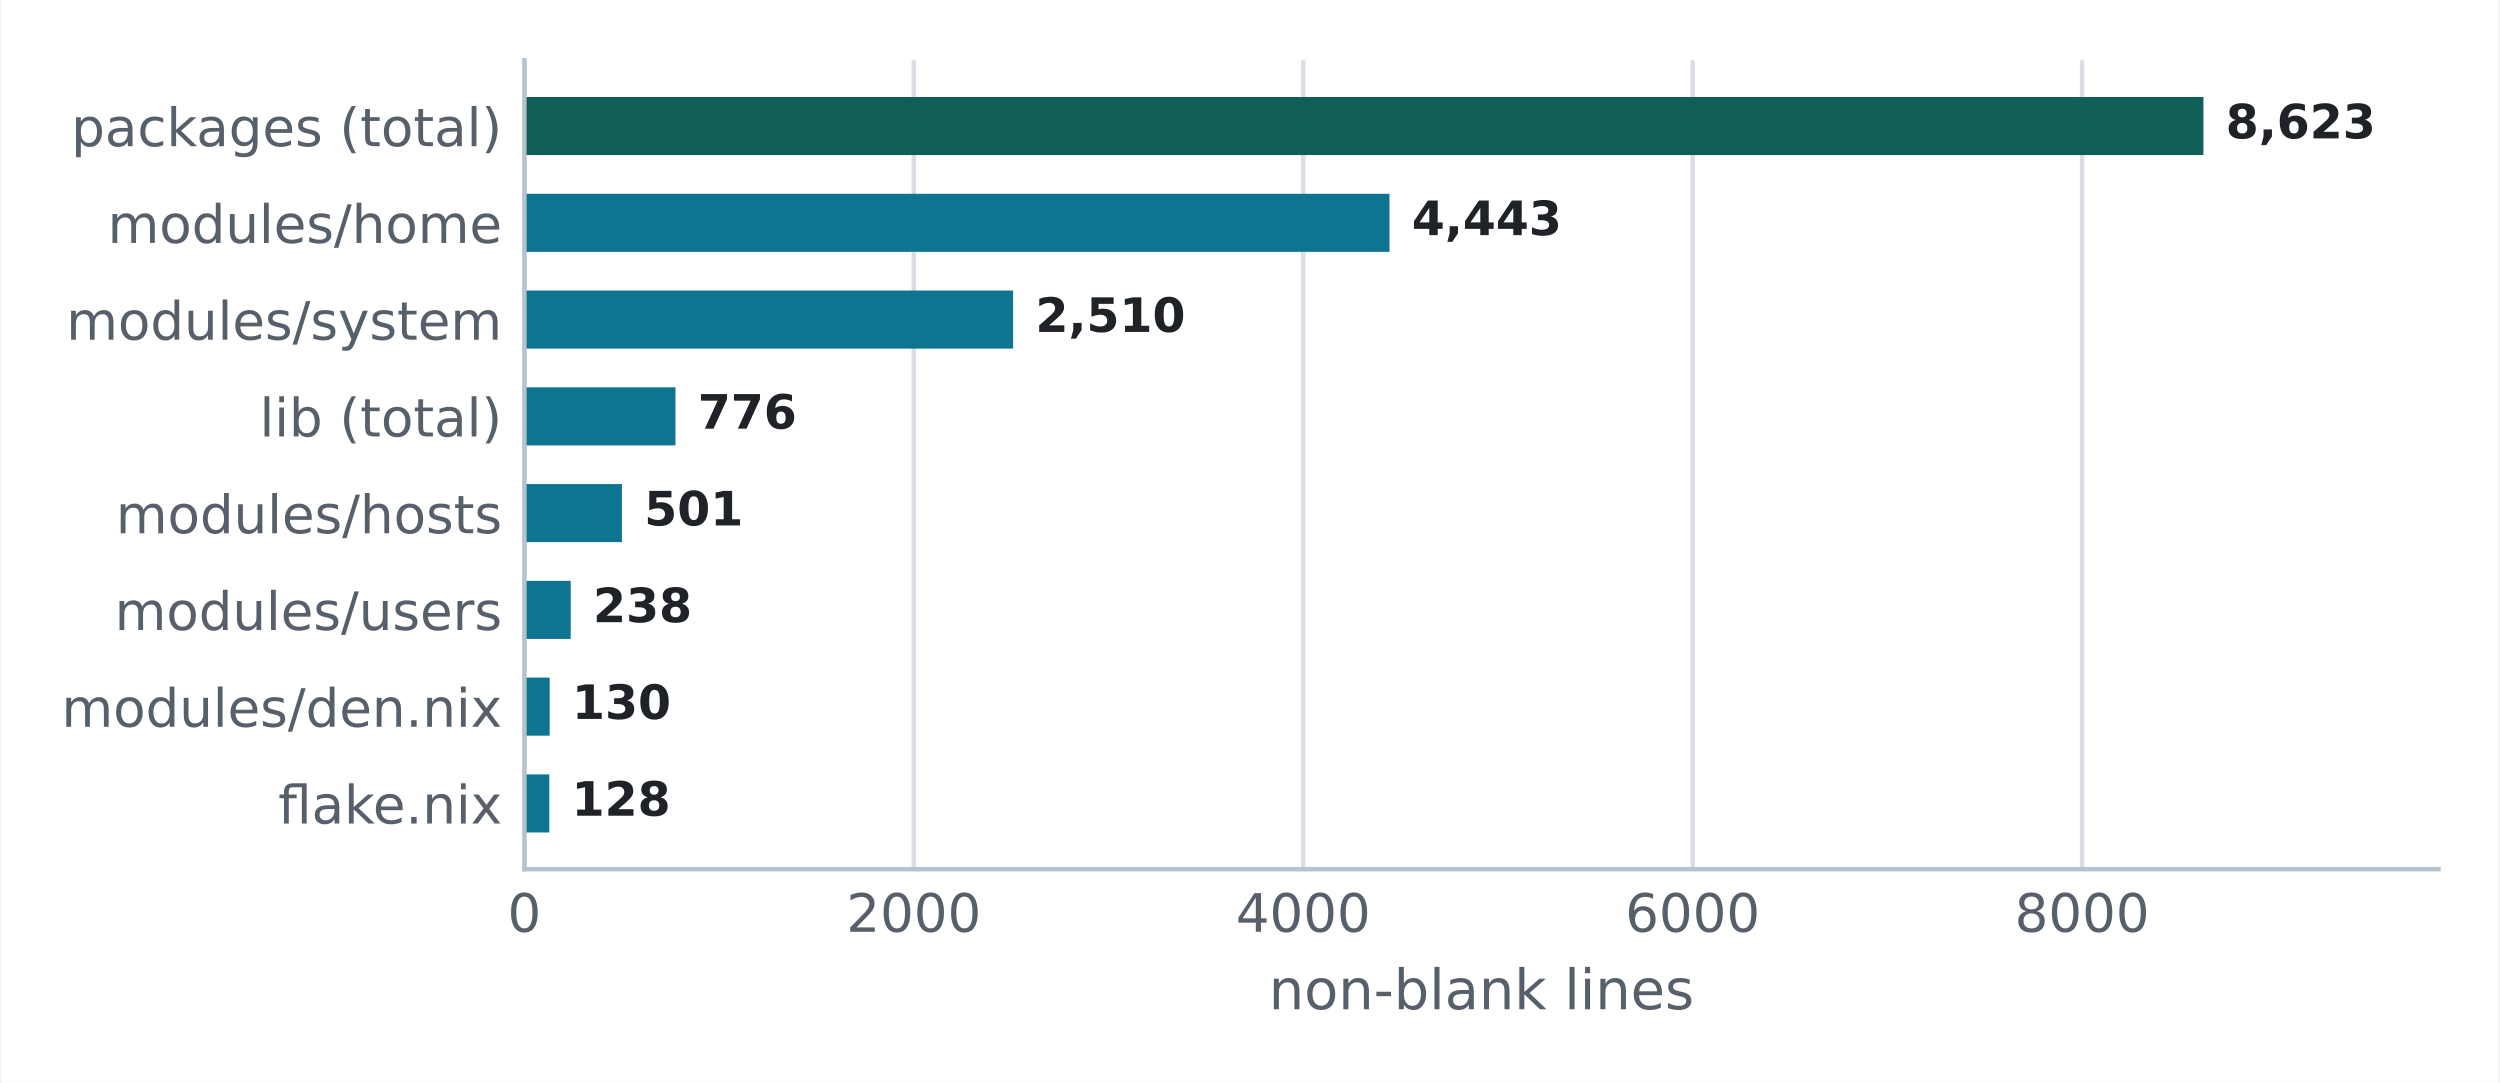
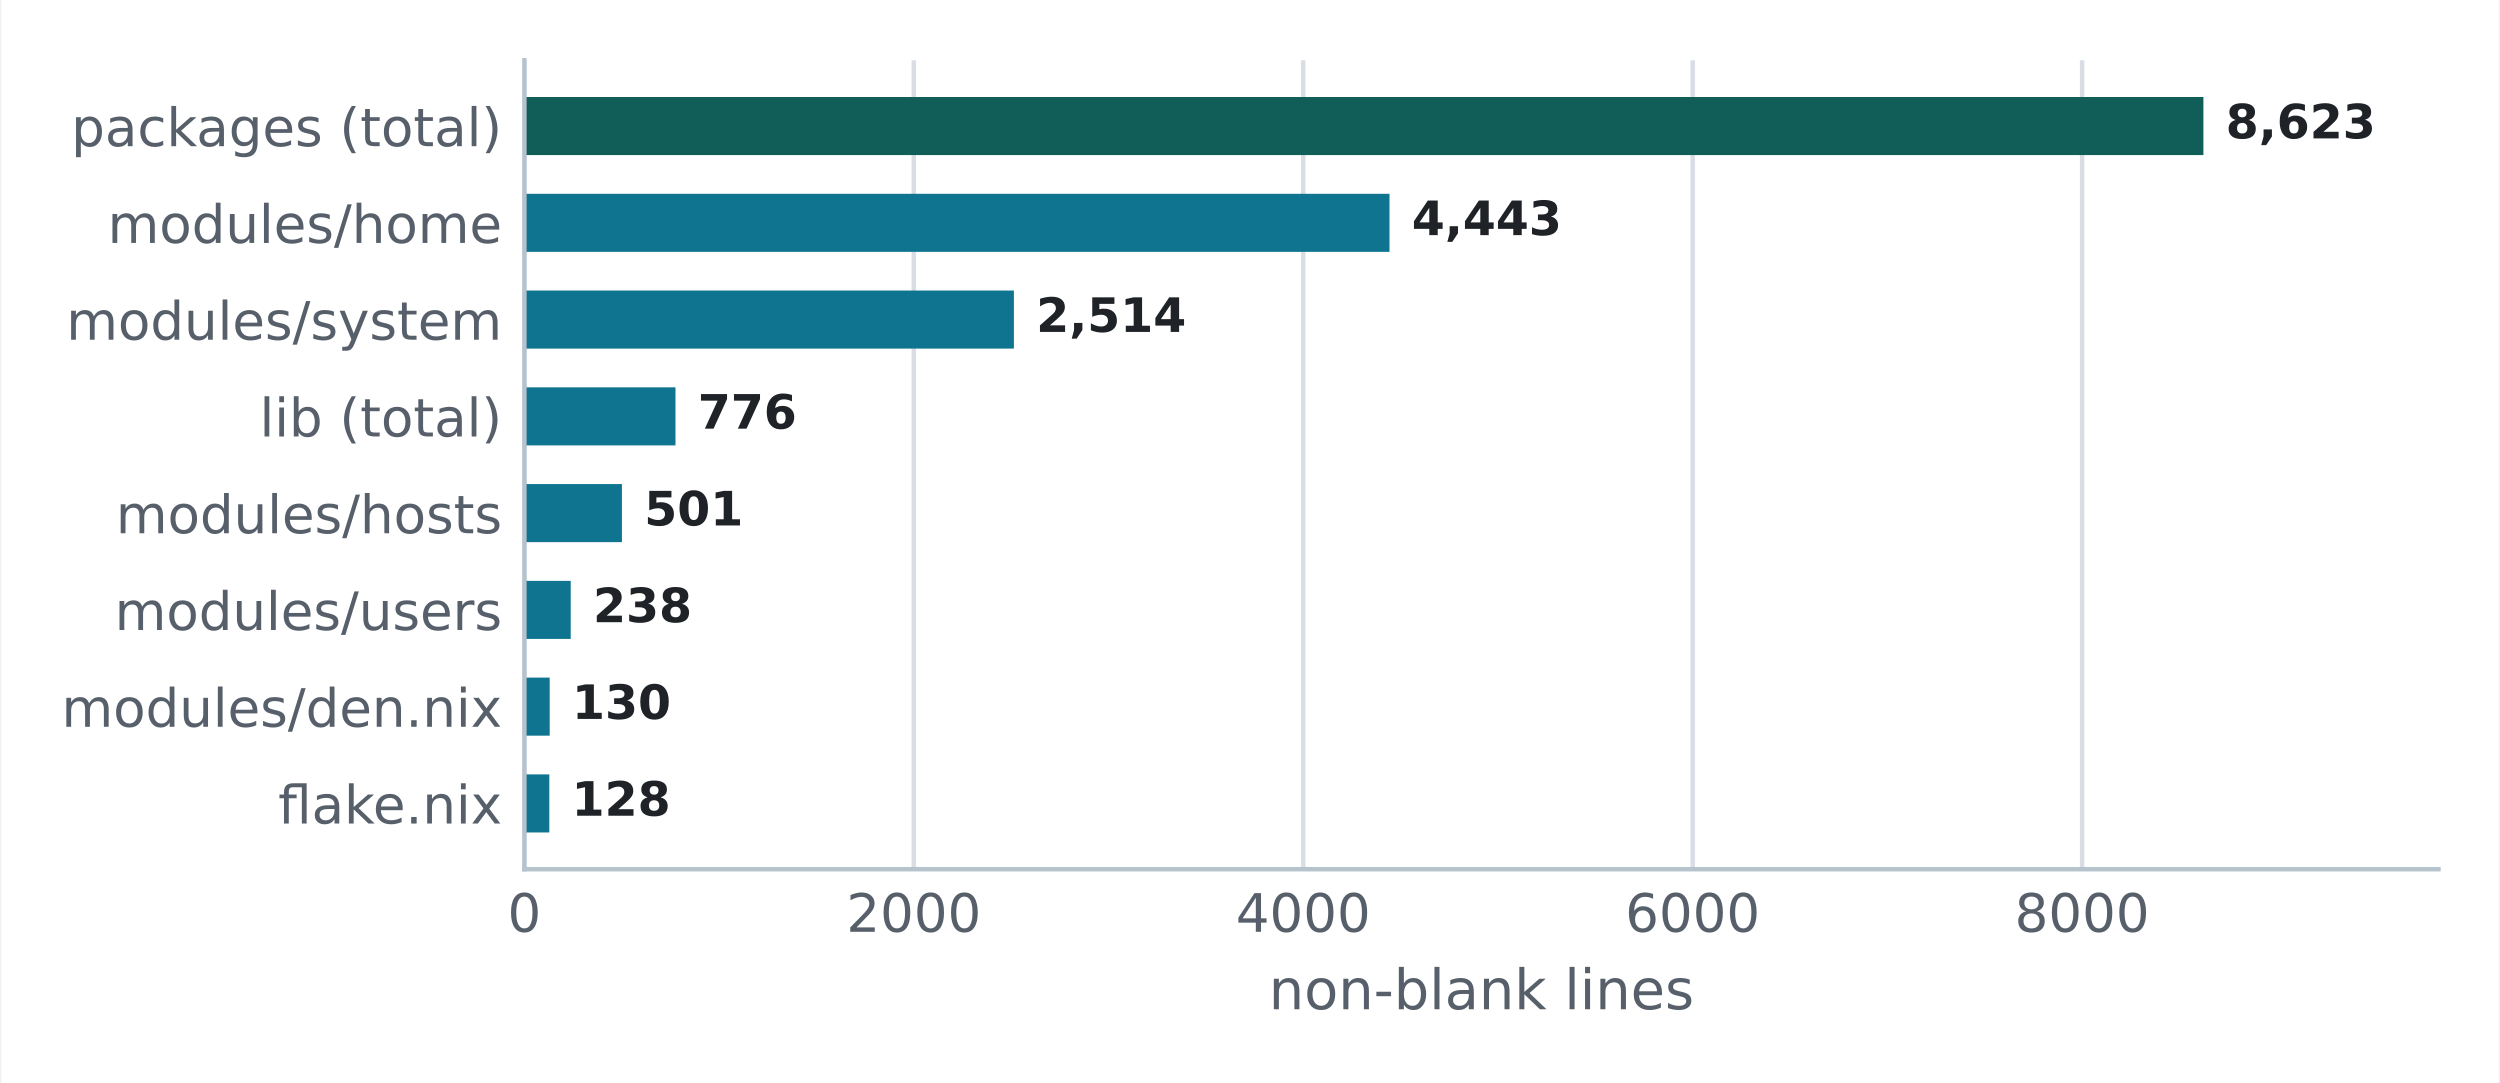
<svg xmlns="http://www.w3.org/2000/svg" xmlns:xlink="http://www.w3.org/1999/xlink" width="995" height="431" viewBox="0 0 447.591 194.078" version="1.1">
  <defs>
    <style type="text/css">*{stroke-linejoin: round; stroke-linecap: butt}</style>
  </defs>
  <g id="figure_1">
    <g id="patch_1">
      <path d="M 0 194.078  L 447.591 194.078  L 447.591 0  L 0 0  z " style="fill: #ffffff" />
    </g>
    <g id="axes_1">
      <g id="patch_2">
        <path d="M 93.751 155.778  L 436.791 155.778  L 436.791 10.8  L 93.751 10.8  z " style="fill: #ffffff" />
      </g>
      <g id="matplotlib.axis_1">
        <g id="xtick_1">
          <g id="line2d_1">
            <path d="M 93.751 155.778  L 93.751 10.8  " clip-path="url(#p4f550c6e6d)" style="fill: none; stroke: #d8dee4; stroke-width: 0.8; stroke-linecap: square" />
          </g>
          <g id="line2d_2" />
          <g id="text_1">
            <g style="fill: #57606a" transform="translate(90.72875 166.9954) scale(0.095 -0.095)">
              <defs>
                <path id="DejaVuSans-13" d="M 2034 4250  Q 1547 4250 1301 3770  Q 1056 3291 1056 2328  Q 1056 1369 1301 889  Q 1547 409 2034 409  Q 2525 409 2770 889  Q 3016 1369 3016 2328  Q 3016 3291 2770 3770  Q 2525 4250 2034 4250  z M 2034 4750  Q 2819 4750 3233 4129  Q 3647 3509 3647 2328  Q 3647 1150 3233 529  Q 2819 -91 2034 -91  Q 1250 -91 836 529  Q 422 1150 422 2328  Q 422 3509 836 4129  Q 1250 4750 2034 4750  z " transform="scale(0.015625)" />
              </defs>
              <use xlink:href="#DejaVuSans-13" />
            </g>
          </g>
        </g>
        <g id="xtick_2">
          <g id="line2d_3">
            <path d="M 163.544 155.778  L 163.544 10.8  " clip-path="url(#p4f550c6e6d)" style="fill: none; stroke: #d8dee4; stroke-width: 0.8; stroke-linecap: square" />
          </g>
          <g id="line2d_4" />
          <g id="text_2">
            <g style="fill: #57606a" transform="translate(151.4551 166.9954) scale(0.095 -0.095)">
              <defs>
                <path id="DejaVuSans-15" d="M 1228 531  L 3431 531  L 3431 0  L 469 0  L 469 531  Q 828 903 1448 1529  Q 2069 2156 2228 2338  Q 2531 2678 2651 2914  Q 2772 3150 2772 3378  Q 2772 3750 2511 3984  Q 2250 4219 1831 4219  Q 1534 4219 1204 4116  Q 875 4013 500 3803  L 500 4441  Q 881 4594 1212 4672  Q 1544 4750 1819 4750  Q 2544 4750 2975 4387  Q 3406 4025 3406 3419  Q 3406 3131 3298 2873  Q 3191 2616 2906 2266  Q 2828 2175 2409 1742  Q 1991 1309 1228 531  z " transform="scale(0.015625)" />
              </defs>
              <use xlink:href="#DejaVuSans-15" />
              <use xlink:href="#DejaVuSans-13" transform="translate(63.625 0)" />
              <use xlink:href="#DejaVuSans-13" transform="translate(127.25 0)" />
              <use xlink:href="#DejaVuSans-13" transform="translate(190.875 0)" />
            </g>
          </g>
        </g>
        <g id="xtick_3">
          <g id="line2d_5">
            <path d="M 233.337 155.778  L 233.337 10.8  " clip-path="url(#p4f550c6e6d)" style="fill: none; stroke: #d8dee4; stroke-width: 0.8; stroke-linecap: square" />
          </g>
          <g id="line2d_6" />
          <g id="text_3">
            <g style="fill: #57606a" transform="translate(221.2481 166.9954) scale(0.095 -0.095)">
              <defs>
                <path id="DejaVuSans-17" d="M 2419 4116  L 825 1625  L 2419 1625  L 2419 4116  z M 2253 4666  L 3047 4666  L 3047 1625  L 3713 1625  L 3713 1100  L 3047 1100  L 3047 0  L 2419 0  L 2419 1100  L 313 1100  L 313 1709  L 2253 4666  z " transform="scale(0.015625)" />
              </defs>
              <use xlink:href="#DejaVuSans-17" />
              <use xlink:href="#DejaVuSans-13" transform="translate(63.625 0)" />
              <use xlink:href="#DejaVuSans-13" transform="translate(127.25 0)" />
              <use xlink:href="#DejaVuSans-13" transform="translate(190.875 0)" />
            </g>
          </g>
        </g>
        <g id="xtick_4">
          <g id="line2d_7">
            <path d="M 303.13 155.778  L 303.13 10.8  " clip-path="url(#p4f550c6e6d)" style="fill: none; stroke: #d8dee4; stroke-width: 0.8; stroke-linecap: square" />
          </g>
          <g id="line2d_8" />
          <g id="text_4">
            <g style="fill: #57606a" transform="translate(291.041 166.9954) scale(0.095 -0.095)">
              <defs>
                <path id="DejaVuSans-19" d="M 2113 2584  Q 1688 2584 1439 2293  Q 1191 2003 1191 1497  Q 1191 994 1439 701  Q 1688 409 2113 409  Q 2538 409 2786 701  Q 3034 994 3034 1497  Q 3034 2003 2786 2293  Q 2538 2584 2113 2584  z M 3366 4563  L 3366 3988  Q 3128 4100 2886 4159  Q 2644 4219 2406 4219  Q 1781 4219 1451 3797  Q 1122 3375 1075 2522  Q 1259 2794 1537 2939  Q 1816 3084 2150 3084  Q 2853 3084 3261 2657  Q 3669 2231 3669 1497  Q 3669 778 3244 343  Q 2819 -91 2113 -91  Q 1303 -91 875 529  Q 447 1150 447 2328  Q 447 3434 972 4092  Q 1497 4750 2381 4750  Q 2619 4750 2861 4703  Q 3103 4656 3366 4563  z " transform="scale(0.015625)" />
              </defs>
              <use xlink:href="#DejaVuSans-19" />
              <use xlink:href="#DejaVuSans-13" transform="translate(63.625 0)" />
              <use xlink:href="#DejaVuSans-13" transform="translate(127.25 0)" />
              <use xlink:href="#DejaVuSans-13" transform="translate(190.875 0)" />
            </g>
          </g>
        </g>
        <g id="xtick_5">
          <g id="line2d_9">
            <path d="M 372.923 155.778  L 372.923 10.8  " clip-path="url(#p4f550c6e6d)" style="fill: none; stroke: #d8dee4; stroke-width: 0.8; stroke-linecap: square" />
          </g>
          <g id="line2d_10" />
          <g id="text_5">
            <g style="fill: #57606a" transform="translate(360.834 166.9954) scale(0.095 -0.095)">
              <defs>
                <path id="DejaVuSans-1b" d="M 2034 2216  Q 1584 2216 1326 1975  Q 1069 1734 1069 1313  Q 1069 891 1326 650  Q 1584 409 2034 409  Q 2484 409 2743 651  Q 3003 894 3003 1313  Q 3003 1734 2745 1975  Q 2488 2216 2034 2216  z M 1403 2484  Q 997 2584 770 2862  Q 544 3141 544 3541  Q 544 4100 942 4425  Q 1341 4750 2034 4750  Q 2731 4750 3128 4425  Q 3525 4100 3525 3541  Q 3525 3141 3298 2862  Q 3072 2584 2669 2484  Q 3125 2378 3379 2068  Q 3634 1759 3634 1313  Q 3634 634 3220 271  Q 2806 -91 2034 -91  Q 1263 -91 848 271  Q 434 634 434 1313  Q 434 1759 690 2068  Q 947 2378 1403 2484  z M 1172 3481  Q 1172 3119 1398 2916  Q 1625 2713 2034 2713  Q 2441 2713 2670 2916  Q 2900 3119 2900 3481  Q 2900 3844 2670 4047  Q 2441 4250 2034 4250  Q 1625 4250 1398 4047  Q 1172 3844 1172 3481  z " transform="scale(0.015625)" />
              </defs>
              <use xlink:href="#DejaVuSans-1b" />
              <use xlink:href="#DejaVuSans-13" transform="translate(63.625 0)" />
              <use xlink:href="#DejaVuSans-13" transform="translate(127.25 0)" />
              <use xlink:href="#DejaVuSans-13" transform="translate(190.875 0)" />
            </g>
          </g>
        </g>
        <g id="text_6">
          <g style="fill: #57606a" transform="translate(227.1616 180.8761) scale(0.1 -0.1)">
            <defs>
              <path id="DejaVuSans-51" d="M 3513 2113  L 3513 0  L 2938 0  L 2938 2094  Q 2938 2591 2744 2837  Q 2550 3084 2163 3084  Q 1697 3084 1428 2787  Q 1159 2491 1159 1978  L 1159 0  L 581 0  L 581 3500  L 1159 3500  L 1159 2956  Q 1366 3272 1645 3428  Q 1925 3584 2291 3584  Q 2894 3584 3203 3211  Q 3513 2838 3513 2113  z " transform="scale(0.015625)" />
              <path id="DejaVuSans-52" d="M 1959 3097  Q 1497 3097 1228 2736  Q 959 2375 959 1747  Q 959 1119 1226 758  Q 1494 397 1959 397  Q 2419 397 2687 759  Q 2956 1122 2956 1747  Q 2956 2369 2687 2733  Q 2419 3097 1959 3097  z M 1959 3584  Q 2709 3584 3137 3096  Q 3566 2609 3566 1747  Q 3566 888 3137 398  Q 2709 -91 1959 -91  Q 1206 -91 779 398  Q 353 888 353 1747  Q 353 2609 779 3096  Q 1206 3584 1959 3584  z " transform="scale(0.015625)" />
              <path id="DejaVuSans-10" d="M 313 2009  L 1997 2009  L 1997 1497  L 313 1497  L 313 2009  z " transform="scale(0.015625)" />
              <path id="DejaVuSans-45" d="M 3116 1747  Q 3116 2381 2855 2742  Q 2594 3103 2138 3103  Q 1681 3103 1420 2742  Q 1159 2381 1159 1747  Q 1159 1113 1420 752  Q 1681 391 2138 391  Q 2594 391 2855 752  Q 3116 1113 3116 1747  z M 1159 2969  Q 1341 3281 1617 3432  Q 1894 3584 2278 3584  Q 2916 3584 3314 3078  Q 3713 2572 3713 1747  Q 3713 922 3314 415  Q 2916 -91 2278 -91  Q 1894 -91 1617 61  Q 1341 213 1159 525  L 1159 0  L 581 0  L 581 4863  L 1159 4863  L 1159 2969  z " transform="scale(0.015625)" />
              <path id="DejaVuSans-4f" d="M 603 4863  L 1178 4863  L 1178 0  L 603 0  L 603 4863  z " transform="scale(0.015625)" />
              <path id="DejaVuSans-44" d="M 2194 1759  Q 1497 1759 1228 1600  Q 959 1441 959 1056  Q 959 750 1161 570  Q 1363 391 1709 391  Q 2188 391 2477 730  Q 2766 1069 2766 1631  L 2766 1759  L 2194 1759  z M 3341 1997  L 3341 0  L 2766 0  L 2766 531  Q 2569 213 2275 61  Q 1981 -91 1556 -91  Q 1019 -91 701 211  Q 384 513 384 1019  Q 384 1609 779 1909  Q 1175 2209 1959 2209  L 2766 2209  L 2766 2266  Q 2766 2663 2505 2880  Q 2244 3097 1772 3097  Q 1472 3097 1187 3025  Q 903 2953 641 2809  L 641 3341  Q 956 3463 1253 3523  Q 1550 3584 1831 3584  Q 2591 3584 2966 3190  Q 3341 2797 3341 1997  z " transform="scale(0.015625)" />
              <path id="DejaVuSans-4e" d="M 581 4863  L 1159 4863  L 1159 1991  L 2875 3500  L 3609 3500  L 1753 1863  L 3688 0  L 2938 0  L 1159 1709  L 1159 0  L 581 0  L 581 4863  z " transform="scale(0.015625)" />
              <path id="DejaVuSans-3" transform="scale(0.015625)" />
              <path id="DejaVuSans-4c" d="M 603 3500  L 1178 3500  L 1178 0  L 603 0  L 603 3500  z M 603 4863  L 1178 4863  L 1178 4134  L 603 4134  L 603 4863  z " transform="scale(0.015625)" />
              <path id="DejaVuSans-48" d="M 3597 1894  L 3597 1613  L 953 1613  Q 991 1019 1311 708  Q 1631 397 2203 397  Q 2534 397 2845 478  Q 3156 559 3463 722  L 3463 178  Q 3153 47 2828 -22  Q 2503 -91 2169 -91  Q 1331 -91 842 396  Q 353 884 353 1716  Q 353 2575 817 3079  Q 1281 3584 2069 3584  Q 2775 3584 3186 3129  Q 3597 2675 3597 1894  z M 3022 2063  Q 3016 2534 2758 2815  Q 2500 3097 2075 3097  Q 1594 3097 1305 2825  Q 1016 2553 972 2059  L 3022 2063  z " transform="scale(0.015625)" />
              <path id="DejaVuSans-56" d="M 2834 3397  L 2834 2853  Q 2591 2978 2328 3040  Q 2066 3103 1784 3103  Q 1356 3103 1142 2972  Q 928 2841 928 2578  Q 928 2378 1081 2264  Q 1234 2150 1697 2047  L 1894 2003  Q 2506 1872 2764 1633  Q 3022 1394 3022 966  Q 3022 478 2636 193  Q 2250 -91 1575 -91  Q 1294 -91 989 -36  Q 684 19 347 128  L 347 722  Q 666 556 975 473  Q 1284 391 1588 391  Q 1994 391 2212 530  Q 2431 669 2431 922  Q 2431 1156 2273 1281  Q 2116 1406 1581 1522  L 1381 1569  Q 847 1681 609 1914  Q 372 2147 372 2553  Q 372 3047 722 3315  Q 1072 3584 1716 3584  Q 2034 3584 2315 3537  Q 2597 3491 2834 3397  z " transform="scale(0.015625)" />
            </defs>
            <use xlink:href="#DejaVuSans-51" />
            <use xlink:href="#DejaVuSans-52" transform="translate(63.375 0)" />
            <use xlink:href="#DejaVuSans-51" transform="translate(124.5625 0)" />
            <use xlink:href="#DejaVuSans-10" transform="translate(187.9375 0)" />
            <use xlink:href="#DejaVuSans-45" transform="translate(224.0156 0)" />
            <use xlink:href="#DejaVuSans-4f" transform="translate(287.5 0)" />
            <use xlink:href="#DejaVuSans-44" transform="translate(315.2812 0)" />
            <use xlink:href="#DejaVuSans-51" transform="translate(376.5625 0)" />
            <use xlink:href="#DejaVuSans-4e" transform="translate(439.9375 0)" />
            <use xlink:href="#DejaVuSans-3" transform="translate(497.8438 0)" />
            <use xlink:href="#DejaVuSans-4f" transform="translate(529.625 0)" />
            <use xlink:href="#DejaVuSans-4c" transform="translate(557.4062 0)" />
            <use xlink:href="#DejaVuSans-51" transform="translate(585.1875 0)" />
            <use xlink:href="#DejaVuSans-48" transform="translate(648.5625 0)" />
            <use xlink:href="#DejaVuSans-56" transform="translate(710.0938 0)" />
          </g>
        </g>
      </g>
      <g id="matplotlib.axis_2">
        <g id="ytick_1">
          <g id="line2d_11" />
          <g id="text_7">
            <g style="fill: #57606a" transform="translate(49.6357 147.5945) scale(0.095 -0.095)">
              <defs>
                <path id="DejaVuSans-13b0" d="M 1831 4863  L 3431 4863  L 3431 0  L 2853 0  L 2853 4384  L 1825 4384  Q 1516 4384 1395 4259  Q 1275 4134 1275 3809  L 1275 3500  L 2222 3500  L 2222 3053  L 1275 3053  L 1275 0  L 697 0  L 697 3053  L 147 3053  L 147 3500  L 697 3500  L 697 3744  Q 697 4328 969 4595  Q 1241 4863 1831 4863  z " transform="scale(0.015625)" />
                <path id="DejaVuSans-11" d="M 684 794  L 1344 794  L 1344 0  L 684 0  L 684 794  z " transform="scale(0.015625)" />
                <path id="DejaVuSans-5b" d="M 3513 3500  L 2247 1797  L 3578 0  L 2900 0  L 1881 1375  L 863 0  L 184 0  L 1544 1831  L 300 3500  L 978 3500  L 1906 2253  L 2834 3500  L 3513 3500  z " transform="scale(0.015625)" />
              </defs>
              <use xlink:href="#DejaVuSans-13b0" />
              <use xlink:href="#DejaVuSans-44" transform="translate(62.98438 0)" />
              <use xlink:href="#DejaVuSans-4e" transform="translate(124.2656 0)" />
              <use xlink:href="#DejaVuSans-48" transform="translate(178.6094 0)" />
              <use xlink:href="#DejaVuSans-11" transform="translate(240.1406 0)" />
              <use xlink:href="#DejaVuSans-51" transform="translate(271.9219 0)" />
              <use xlink:href="#DejaVuSans-4c" transform="translate(335.2969 0)" />
              <use xlink:href="#DejaVuSans-5b" transform="translate(363.0781 0)" />
            </g>
          </g>
        </g>
        <g id="ytick_2">
          <g id="line2d_12" />
          <g id="text_8">
            <g style="fill: #57606a" transform="translate(10.8 130.2526) scale(0.095 -0.095)">
              <defs>
                <path id="DejaVuSans-50" d="M 3328 2828  Q 3544 3216 3844 3400  Q 4144 3584 4550 3584  Q 5097 3584 5394 3201  Q 5691 2819 5691 2113  L 5691 0  L 5113 0  L 5113 2094  Q 5113 2597 4934 2840  Q 4756 3084 4391 3084  Q 3944 3084 3684 2787  Q 3425 2491 3425 1978  L 3425 0  L 2847 0  L 2847 2094  Q 2847 2600 2669 2842  Q 2491 3084 2119 3084  Q 1678 3084 1418 2786  Q 1159 2488 1159 1978  L 1159 0  L 581 0  L 581 3500  L 1159 3500  L 1159 2956  Q 1356 3278 1631 3431  Q 1906 3584 2284 3584  Q 2666 3584 2933 3390  Q 3200 3197 3328 2828  z " transform="scale(0.015625)" />
                <path id="DejaVuSans-47" d="M 2906 2969  L 2906 4863  L 3481 4863  L 3481 0  L 2906 0  L 2906 525  Q 2725 213 2448 61  Q 2172 -91 1784 -91  Q 1150 -91 751 415  Q 353 922 353 1747  Q 353 2572 751 3078  Q 1150 3584 1784 3584  Q 2172 3584 2448 3432  Q 2725 3281 2906 2969  z M 947 1747  Q 947 1113 1208 752  Q 1469 391 1925 391  Q 2381 391 2643 752  Q 2906 1113 2906 1747  Q 2906 2381 2643 2742  Q 2381 3103 1925 3103  Q 1469 3103 1208 2742  Q 947 2381 947 1747  z " transform="scale(0.015625)" />
                <path id="DejaVuSans-58" d="M 544 1381  L 544 3500  L 1119 3500  L 1119 1403  Q 1119 906 1312 657  Q 1506 409 1894 409  Q 2359 409 2629 706  Q 2900 1003 2900 1516  L 2900 3500  L 3475 3500  L 3475 0  L 2900 0  L 2900 538  Q 2691 219 2414 64  Q 2138 -91 1772 -91  Q 1169 -91 856 284  Q 544 659 544 1381  z M 1991 3584  L 1991 3584  z " transform="scale(0.015625)" />
                <path id="DejaVuSans-12" d="M 1625 4666  L 2156 4666  L 531 -594  L 0 -594  L 1625 4666  z " transform="scale(0.015625)" />
              </defs>
              <use xlink:href="#DejaVuSans-50" />
              <use xlink:href="#DejaVuSans-52" transform="translate(97.40625 0)" />
              <use xlink:href="#DejaVuSans-47" transform="translate(158.5938 0)" />
              <use xlink:href="#DejaVuSans-58" transform="translate(222.0781 0)" />
              <use xlink:href="#DejaVuSans-4f" transform="translate(285.4531 0)" />
              <use xlink:href="#DejaVuSans-48" transform="translate(313.2344 0)" />
              <use xlink:href="#DejaVuSans-56" transform="translate(374.7656 0)" />
              <use xlink:href="#DejaVuSans-12" transform="translate(426.8594 0)" />
              <use xlink:href="#DejaVuSans-47" transform="translate(460.5469 0)" />
              <use xlink:href="#DejaVuSans-48" transform="translate(524.0312 0)" />
              <use xlink:href="#DejaVuSans-51" transform="translate(585.5625 0)" />
              <use xlink:href="#DejaVuSans-11" transform="translate(648.9375 0)" />
              <use xlink:href="#DejaVuSans-51" transform="translate(680.7188 0)" />
              <use xlink:href="#DejaVuSans-4c" transform="translate(744.0938 0)" />
              <use xlink:href="#DejaVuSans-5b" transform="translate(771.875 0)" />
            </g>
          </g>
        </g>
        <g id="ytick_3">
          <g id="line2d_13" />
          <g id="text_9">
            <g style="fill: #57606a" transform="translate(20.32969 112.9108) scale(0.095 -0.095)">
              <defs>
                <path id="DejaVuSans-55" d="M 2631 2963  Q 2534 3019 2420 3045  Q 2306 3072 2169 3072  Q 1681 3072 1420 2755  Q 1159 2438 1159 1844  L 1159 0  L 581 0  L 581 3500  L 1159 3500  L 1159 2956  Q 1341 3275 1631 3429  Q 1922 3584 2338 3584  Q 2397 3584 2469 3576  Q 2541 3569 2628 3553  L 2631 2963  z " transform="scale(0.015625)" />
              </defs>
              <use xlink:href="#DejaVuSans-50" />
              <use xlink:href="#DejaVuSans-52" transform="translate(97.40625 0)" />
              <use xlink:href="#DejaVuSans-47" transform="translate(158.5938 0)" />
              <use xlink:href="#DejaVuSans-58" transform="translate(222.0781 0)" />
              <use xlink:href="#DejaVuSans-4f" transform="translate(285.4531 0)" />
              <use xlink:href="#DejaVuSans-48" transform="translate(313.2344 0)" />
              <use xlink:href="#DejaVuSans-56" transform="translate(374.7656 0)" />
              <use xlink:href="#DejaVuSans-12" transform="translate(426.8594 0)" />
              <use xlink:href="#DejaVuSans-58" transform="translate(460.5469 0)" />
              <use xlink:href="#DejaVuSans-56" transform="translate(523.9219 0)" />
              <use xlink:href="#DejaVuSans-48" transform="translate(576.0156 0)" />
              <use xlink:href="#DejaVuSans-55" transform="translate(637.5469 0)" />
              <use xlink:href="#DejaVuSans-56" transform="translate(678.6562 0)" />
            </g>
          </g>
        </g>
        <g id="ytick_4">
          <g id="line2d_14" />
          <g id="text_10">
            <g style="fill: #57606a" transform="translate(20.54344 95.569) scale(0.095 -0.095)">
              <defs>
                <path id="DejaVuSans-4b" d="M 3513 2113  L 3513 0  L 2938 0  L 2938 2094  Q 2938 2591 2744 2837  Q 2550 3084 2163 3084  Q 1697 3084 1428 2787  Q 1159 2491 1159 1978  L 1159 0  L 581 0  L 581 4863  L 1159 4863  L 1159 2956  Q 1366 3272 1645 3428  Q 1925 3584 2291 3584  Q 2894 3584 3203 3211  Q 3513 2838 3513 2113  z " transform="scale(0.015625)" />
                <path id="DejaVuSans-57" d="M 1172 4494  L 1172 3500  L 2356 3500  L 2356 3053  L 1172 3053  L 1172 1153  Q 1172 725 1289 603  Q 1406 481 1766 481  L 2356 481  L 2356 0  L 1766 0  Q 1100 0 847 248  Q 594 497 594 1153  L 594 3053  L 172 3053  L 172 3500  L 594 3500  L 594 4494  L 1172 4494  z " transform="scale(0.015625)" />
              </defs>
              <use xlink:href="#DejaVuSans-50" />
              <use xlink:href="#DejaVuSans-52" transform="translate(97.40625 0)" />
              <use xlink:href="#DejaVuSans-47" transform="translate(158.5938 0)" />
              <use xlink:href="#DejaVuSans-58" transform="translate(222.0781 0)" />
              <use xlink:href="#DejaVuSans-4f" transform="translate(285.4531 0)" />
              <use xlink:href="#DejaVuSans-48" transform="translate(313.2344 0)" />
              <use xlink:href="#DejaVuSans-56" transform="translate(374.7656 0)" />
              <use xlink:href="#DejaVuSans-12" transform="translate(426.8594 0)" />
              <use xlink:href="#DejaVuSans-4b" transform="translate(460.5469 0)" />
              <use xlink:href="#DejaVuSans-52" transform="translate(523.9219 0)" />
              <use xlink:href="#DejaVuSans-56" transform="translate(585.1094 0)" />
              <use xlink:href="#DejaVuSans-57" transform="translate(637.2031 0)" />
              <use xlink:href="#DejaVuSans-56" transform="translate(676.4062 0)" />
            </g>
          </g>
        </g>
        <g id="ytick_5">
          <g id="line2d_15" />
          <g id="text_11">
            <g style="fill: #57606a" transform="translate(46.28695 78.22717) scale(0.095 -0.095)">
              <defs>
                <path id="DejaVuSans-b" d="M 1984 4856  Q 1566 4138 1362 3434  Q 1159 2731 1159 2009  Q 1159 1288 1364 580  Q 1569 -128 1984 -844  L 1484 -844  Q 1016 -109 783 600  Q 550 1309 550 2009  Q 550 2706 781 3412  Q 1013 4119 1484 4856  L 1984 4856  z " transform="scale(0.015625)" />
                <path id="DejaVuSans-c" d="M 513 4856  L 1013 4856  Q 1481 4119 1714 3412  Q 1947 2706 1947 2009  Q 1947 1309 1714 600  Q 1481 -109 1013 -844  L 513 -844  Q 928 -128 1133 580  Q 1338 1288 1338 2009  Q 1338 2731 1133 3434  Q 928 4138 513 4856  z " transform="scale(0.015625)" />
              </defs>
              <use xlink:href="#DejaVuSans-4f" />
              <use xlink:href="#DejaVuSans-4c" transform="translate(27.78125 0)" />
              <use xlink:href="#DejaVuSans-45" transform="translate(55.5625 0)" />
              <use xlink:href="#DejaVuSans-3" transform="translate(119.0469 0)" />
              <use xlink:href="#DejaVuSans-b" transform="translate(150.8281 0)" />
              <use xlink:href="#DejaVuSans-57" transform="translate(189.8438 0)" />
              <use xlink:href="#DejaVuSans-52" transform="translate(229.0469 0)" />
              <use xlink:href="#DejaVuSans-57" transform="translate(290.2344 0)" />
              <use xlink:href="#DejaVuSans-44" transform="translate(329.4375 0)" />
              <use xlink:href="#DejaVuSans-4f" transform="translate(390.7188 0)" />
              <use xlink:href="#DejaVuSans-c" transform="translate(418.5 0)" />
            </g>
          </g>
        </g>
        <g id="ytick_6">
          <g id="line2d_16" />
          <g id="text_12">
            <g style="fill: #57606a" transform="translate(11.655 60.88535) scale(0.095 -0.095)">
              <defs>
                <path id="DejaVuSans-5c" d="M 2059 -325  Q 1816 -950 1584 -1140  Q 1353 -1331 966 -1331  L 506 -1331  L 506 -850  L 844 -850  Q 1081 -850 1212 -737  Q 1344 -625 1503 -206  L 1606 56  L 191 3500  L 800 3500  L 1894 763  L 2988 3500  L 3597 3500  L 2059 -325  z " transform="scale(0.015625)" />
              </defs>
              <use xlink:href="#DejaVuSans-50" />
              <use xlink:href="#DejaVuSans-52" transform="translate(97.40625 0)" />
              <use xlink:href="#DejaVuSans-47" transform="translate(158.5938 0)" />
              <use xlink:href="#DejaVuSans-58" transform="translate(222.0781 0)" />
              <use xlink:href="#DejaVuSans-4f" transform="translate(285.4531 0)" />
              <use xlink:href="#DejaVuSans-48" transform="translate(313.2344 0)" />
              <use xlink:href="#DejaVuSans-56" transform="translate(374.7656 0)" />
              <use xlink:href="#DejaVuSans-12" transform="translate(426.8594 0)" />
              <use xlink:href="#DejaVuSans-56" transform="translate(460.5469 0)" />
              <use xlink:href="#DejaVuSans-5c" transform="translate(512.6406 0)" />
              <use xlink:href="#DejaVuSans-56" transform="translate(571.8281 0)" />
              <use xlink:href="#DejaVuSans-57" transform="translate(623.9219 0)" />
              <use xlink:href="#DejaVuSans-48" transform="translate(663.125 0)" />
              <use xlink:href="#DejaVuSans-50" transform="translate(724.6562 0)" />
            </g>
          </g>
        </g>
        <g id="ytick_7">
          <g id="line2d_17" />
          <g id="text_13">
            <g style="fill: #57606a" transform="translate(19.06648 43.54352) scale(0.095 -0.095)">
              <use xlink:href="#DejaVuSans-50" />
              <use xlink:href="#DejaVuSans-52" transform="translate(97.40625 0)" />
              <use xlink:href="#DejaVuSans-47" transform="translate(158.5938 0)" />
              <use xlink:href="#DejaVuSans-58" transform="translate(222.0781 0)" />
              <use xlink:href="#DejaVuSans-4f" transform="translate(285.4531 0)" />
              <use xlink:href="#DejaVuSans-48" transform="translate(313.2344 0)" />
              <use xlink:href="#DejaVuSans-56" transform="translate(374.7656 0)" />
              <use xlink:href="#DejaVuSans-12" transform="translate(426.8594 0)" />
              <use xlink:href="#DejaVuSans-4b" transform="translate(460.5469 0)" />
              <use xlink:href="#DejaVuSans-52" transform="translate(523.9219 0)" />
              <use xlink:href="#DejaVuSans-50" transform="translate(585.1094 0)" />
              <use xlink:href="#DejaVuSans-48" transform="translate(682.5156 0)" />
            </g>
          </g>
        </g>
        <g id="ytick_8">
          <g id="line2d_18" />
          <g id="text_14">
            <g style="fill: #57606a" transform="translate(12.5382 26.2017) scale(0.095 -0.095)">
              <defs>
                <path id="DejaVuSans-53" d="M 1159 525  L 1159 -1331  L 581 -1331  L 581 3500  L 1159 3500  L 1159 2969  Q 1341 3281 1617 3432  Q 1894 3584 2278 3584  Q 2916 3584 3314 3078  Q 3713 2572 3713 1747  Q 3713 922 3314 415  Q 2916 -91 2278 -91  Q 1894 -91 1617 61  Q 1341 213 1159 525  z M 3116 1747  Q 3116 2381 2855 2742  Q 2594 3103 2138 3103  Q 1681 3103 1420 2742  Q 1159 2381 1159 1747  Q 1159 1113 1420 752  Q 1681 391 2138 391  Q 2594 391 2855 752  Q 3116 1113 3116 1747  z " transform="scale(0.015625)" />
                <path id="DejaVuSans-46" d="M 3122 3366  L 3122 2828  Q 2878 2963 2633 3030  Q 2388 3097 2138 3097  Q 1578 3097 1268 2742  Q 959 2388 959 1747  Q 959 1106 1268 751  Q 1578 397 2138 397  Q 2388 397 2633 464  Q 2878 531 3122 666  L 3122 134  Q 2881 22 2623 -34  Q 2366 -91 2075 -91  Q 1284 -91 818 406  Q 353 903 353 1747  Q 353 2603 823 3093  Q 1294 3584 2113 3584  Q 2378 3584 2631 3529  Q 2884 3475 3122 3366  z " transform="scale(0.015625)" />
                <path id="DejaVuSans-4a" d="M 2906 1791  Q 2906 2416 2648 2759  Q 2391 3103 1925 3103  Q 1463 3103 1205 2759  Q 947 2416 947 1791  Q 947 1169 1205 825  Q 1463 481 1925 481  Q 2391 481 2648 825  Q 2906 1169 2906 1791  z M 3481 434  Q 3481 -459 3084 -895  Q 2688 -1331 1869 -1331  Q 1566 -1331 1297 -1286  Q 1028 -1241 775 -1147  L 775 -588  Q 1028 -725 1275 -790  Q 1522 -856 1778 -856  Q 2344 -856 2625 -561  Q 2906 -266 2906 331  L 2906 616  Q 2728 306 2450 153  Q 2172 0 1784 0  Q 1141 0 747 490  Q 353 981 353 1791  Q 353 2603 747 3093  Q 1141 3584 1784 3584  Q 2172 3584 2450 3431  Q 2728 3278 2906 2969  L 2906 3500  L 3481 3500  L 3481 434  z " transform="scale(0.015625)" />
              </defs>
              <use xlink:href="#DejaVuSans-53" />
              <use xlink:href="#DejaVuSans-44" transform="translate(63.48438 0)" />
              <use xlink:href="#DejaVuSans-46" transform="translate(124.7656 0)" />
              <use xlink:href="#DejaVuSans-4e" transform="translate(179.75 0)" />
              <use xlink:href="#DejaVuSans-44" transform="translate(235.9062 0)" />
              <use xlink:href="#DejaVuSans-4a" transform="translate(297.1875 0)" />
              <use xlink:href="#DejaVuSans-48" transform="translate(360.6719 0)" />
              <use xlink:href="#DejaVuSans-56" transform="translate(422.2031 0)" />
              <use xlink:href="#DejaVuSans-3" transform="translate(474.2969 0)" />
              <use xlink:href="#DejaVuSans-b" transform="translate(506.0781 0)" />
              <use xlink:href="#DejaVuSans-57" transform="translate(545.0938 0)" />
              <use xlink:href="#DejaVuSans-52" transform="translate(584.2969 0)" />
              <use xlink:href="#DejaVuSans-57" transform="translate(645.4844 0)" />
              <use xlink:href="#DejaVuSans-44" transform="translate(684.6875 0)" />
              <use xlink:href="#DejaVuSans-4f" transform="translate(745.9688 0)" />
              <use xlink:href="#DejaVuSans-c" transform="translate(773.75 0)" />
            </g>
          </g>
        </g>
      </g>
      <g id="patch_3">
        <path d="M 93.751 149.188  L 98.218 149.188  L 98.218 138.783  L 93.751 138.783  z " clip-path="url(#p4f550c6e6d)" style="fill: #0e7490" />
      </g>
      <g id="patch_4">
        <path d="M 93.751 131.846  L 98.287 131.846  L 98.287 121.441  L 93.751 121.441  z " clip-path="url(#p4f550c6e6d)" style="fill: #0e7490" />
      </g>
      <g id="patch_5">
        <path d="M 93.751 114.504  L 102.056 114.504  L 102.056 104.099  L 93.751 104.099  z " clip-path="url(#p4f550c6e6d)" style="fill: #0e7490" />
      </g>
      <g id="patch_6">
        <path d="M 93.751 97.162  L 111.234 97.162  L 111.234 86.757  L 93.751 86.757  z " clip-path="url(#p4f550c6e6d)" style="fill: #0e7490" />
      </g>
      <g id="patch_7">
        <path d="M 93.751 79.82  L 120.831 79.82  L 120.831 69.415  L 93.751 69.415  z " clip-path="url(#p4f550c6e6d)" style="fill: #0e7490" />
      </g>
      <g id="patch_8">
-         <path d="M 93.751 62.479  L 181.341 62.479  L 181.341 52.074  L 93.751 52.074  z " clip-path="url(#p4f550c6e6d)" style="fill: #0e7490" />
+         <path d="M 93.751 62.479  L 181.481 62.479  L 181.481 52.074  L 93.751 52.074  z " clip-path="url(#p4f550c6e6d)" style="fill: #0e7490" />
      </g>
      <g id="patch_9">
        <path d="M 93.751 45.137  L 248.796 45.137  L 248.796 34.732  L 93.751 34.732  z " clip-path="url(#p4f550c6e6d)" style="fill: #0e7490" />
      </g>
      <g id="patch_10">
        <path d="M 93.751 27.795  L 394.663 27.795  L 394.663 17.39  L 93.751 17.39  z " clip-path="url(#p4f550c6e6d)" style="fill: #115e59" />
      </g>
      <g id="patch_11">
        <path d="M 93.751 155.778  L 93.751 10.8  " style="fill: none; stroke: #b6c2cc; stroke-width: 0.8; stroke-linejoin: miter; stroke-linecap: square" />
      </g>
      <g id="patch_12">
        <path d="M 93.751 155.778  L 436.791 155.778  " style="fill: none; stroke: #b6c2cc; stroke-width: 0.8; stroke-linejoin: miter; stroke-linecap: square" />
      </g>
      <g id="text_15">
        <g style="fill: #1f2328" transform="translate(102.2177 146.1932) scale(0.085 -0.085)">
          <defs>
            <path id="DejaVuSans-Bold-14" d="M 750 831  L 1813 831  L 1813 3847  L 722 3622  L 722 4441  L 1806 4666  L 2950 4666  L 2950 831  L 4013 831  L 4013 0  L 750 0  L 750 831  z " transform="scale(0.015625)" />
            <path id="DejaVuSans-Bold-15" d="M 1844 884  L 3897 884  L 3897 0  L 506 0  L 506 884  L 2209 2388  Q 2438 2594 2547 2791  Q 2656 2988 2656 3200  Q 2656 3528 2436 3728  Q 2216 3928 1850 3928  Q 1569 3928 1234 3808  Q 900 3688 519 3450  L 519 4475  Q 925 4609 1322 4679  Q 1719 4750 2100 4750  Q 2938 4750 3402 4381  Q 3866 4013 3866 3353  Q 3866 2972 3669 2642  Q 3472 2313 2841 1759  L 1844 884  z " transform="scale(0.015625)" />
            <path id="DejaVuSans-Bold-1b" d="M 2228 2088  Q 1891 2088 1709 1903  Q 1528 1719 1528 1375  Q 1528 1031 1709 848  Q 1891 666 2228 666  Q 2563 666 2741 848  Q 2919 1031 2919 1375  Q 2919 1722 2741 1905  Q 2563 2088 2228 2088  z M 1350 2484  Q 925 2613 709 2878  Q 494 3144 494 3541  Q 494 4131 934 4440  Q 1375 4750 2228 4750  Q 3075 4750 3515 4442  Q 3956 4134 3956 3541  Q 3956 3144 3739 2878  Q 3522 2613 3097 2484  Q 3572 2353 3814 2058  Q 4056 1763 4056 1313  Q 4056 619 3595 264  Q 3134 -91 2228 -91  Q 1319 -91 855 264  Q 391 619 391 1313  Q 391 1763 633 2058  Q 875 2353 1350 2484  z M 1631 3419  Q 1631 3141 1786 2991  Q 1941 2841 2228 2841  Q 2509 2841 2662 2991  Q 2816 3141 2816 3419  Q 2816 3697 2662 3845  Q 2509 3994 2228 3994  Q 1941 3994 1786 3844  Q 1631 3694 1631 3419  z " transform="scale(0.015625)" />
          </defs>
          <use xlink:href="#DejaVuSans-Bold-14" />
          <use xlink:href="#DejaVuSans-Bold-15" transform="translate(69.57812 0)" />
          <use xlink:href="#DejaVuSans-Bold-1b" transform="translate(139.1562 0)" />
        </g>
      </g>
      <g id="text_16">
        <g style="fill: #1f2328" transform="translate(102.2875 128.8514) scale(0.085 -0.085)">
          <defs>
            <path id="DejaVuSans-Bold-16" d="M 2981 2516  Q 3453 2394 3698 2092  Q 3944 1791 3944 1325  Q 3944 631 3412 270  Q 2881 -91 1863 -91  Q 1503 -91 1142 -33  Q 781 25 428 141  L 428 1069  Q 766 900 1098 814  Q 1431 728 1753 728  Q 2231 728 2486 893  Q 2741 1059 2741 1369  Q 2741 1688 2480 1852  Q 2219 2016 1709 2016  L 1228 2016  L 1228 2791  L 1734 2791  Q 2188 2791 2409 2933  Q 2631 3075 2631 3366  Q 2631 3634 2415 3781  Q 2200 3928 1806 3928  Q 1516 3928 1219 3862  Q 922 3797 628 3669  L 628 4550  Q 984 4650 1334 4700  Q 1684 4750 2022 4750  Q 2931 4750 3382 4451  Q 3834 4153 3834 3553  Q 3834 3144 3618 2883  Q 3403 2622 2981 2516  z " transform="scale(0.015625)" />
            <path id="DejaVuSans-Bold-13" d="M 2944 2338  Q 2944 3213 2780 3570  Q 2616 3928 2228 3928  Q 1841 3928 1675 3570  Q 1509 3213 1509 2338  Q 1509 1453 1675 1090  Q 1841 728 2228 728  Q 2613 728 2778 1090  Q 2944 1453 2944 2338  z M 4147 2328  Q 4147 1169 3647 539  Q 3147 -91 2228 -91  Q 1306 -91 806 539  Q 306 1169 306 2328  Q 306 3491 806 4120  Q 1306 4750 2228 4750  Q 3147 4750 3647 4120  Q 4147 3491 4147 2328  z " transform="scale(0.015625)" />
          </defs>
          <use xlink:href="#DejaVuSans-Bold-14" />
          <use xlink:href="#DejaVuSans-Bold-16" transform="translate(69.57812 0)" />
          <use xlink:href="#DejaVuSans-Bold-13" transform="translate(139.1562 0)" />
        </g>
      </g>
      <g id="text_17">
        <g style="fill: #1f2328" transform="translate(106.0563 111.5096) scale(0.085 -0.085)">
          <use xlink:href="#DejaVuSans-Bold-15" />
          <use xlink:href="#DejaVuSans-Bold-16" transform="translate(69.57812 0)" />
          <use xlink:href="#DejaVuSans-Bold-1b" transform="translate(139.1562 0)" />
        </g>
      </g>
      <g id="text_18">
        <g style="fill: #1f2328" transform="translate(115.2341 94.16775) scale(0.085 -0.085)">
          <defs>
            <path id="DejaVuSans-Bold-18" d="M 678 4666  L 3669 4666  L 3669 3781  L 1638 3781  L 1638 3059  Q 1775 3097 1914 3117  Q 2053 3138 2203 3138  Q 3056 3138 3531 2711  Q 4006 2284 4006 1522  Q 4006 766 3489 337  Q 2972 -91 2053 -91  Q 1656 -91 1267 -14  Q 878 63 494 219  L 494 1166  Q 875 947 1217 837  Q 1559 728 1863 728  Q 2300 728 2551 942  Q 2803 1156 2803 1522  Q 2803 1891 2551 2103  Q 2300 2316 1863 2316  Q 1603 2316 1309 2248  Q 1016 2181 678 2041  L 678 4666  z " transform="scale(0.015625)" />
          </defs>
          <use xlink:href="#DejaVuSans-Bold-18" />
          <use xlink:href="#DejaVuSans-Bold-13" transform="translate(69.57812 0)" />
          <use xlink:href="#DejaVuSans-Bold-14" transform="translate(139.1562 0)" />
        </g>
      </g>
      <g id="text_19">
        <g style="fill: #1f2328" transform="translate(124.8306 76.82592) scale(0.085 -0.085)">
          <defs>
            <path id="DejaVuSans-Bold-1a" d="M 428 4666  L 3944 4666  L 3944 3988  L 2125 0  L 953 0  L 2675 3781  L 428 3781  L 428 4666  z " transform="scale(0.015625)" />
            <path id="DejaVuSans-Bold-19" d="M 2316 2303  Q 2000 2303 1842 2098  Q 1684 1894 1684 1484  Q 1684 1075 1842 870  Q 2000 666 2316 666  Q 2634 666 2792 870  Q 2950 1075 2950 1484  Q 2950 1894 2792 2098  Q 2634 2303 2316 2303  z M 3803 4544  L 3803 3681  Q 3506 3822 3243 3889  Q 2981 3956 2731 3956  Q 2194 3956 1894 3657  Q 1594 3359 1544 2772  Q 1750 2925 1990 3001  Q 2231 3078 2516 3078  Q 3231 3078 3670 2659  Q 4109 2241 4109 1563  Q 4109 813 3618 361  Q 3128 -91 2303 -91  Q 1394 -91 895 523  Q 397 1138 397 2266  Q 397 3422 980 4083  Q 1563 4744 2578 4744  Q 2900 4744 3203 4694  Q 3506 4644 3803 4544  z " transform="scale(0.015625)" />
          </defs>
          <use xlink:href="#DejaVuSans-Bold-1a" />
          <use xlink:href="#DejaVuSans-Bold-1a" transform="translate(69.57812 0)" />
          <use xlink:href="#DejaVuSans-Bold-19" transform="translate(139.1562 0)" />
        </g>
      </g>
      <g id="text_20">
-         <g style="fill: #1f2328" transform="translate(185.3411 59.4841) scale(0.085 -0.085)">
+         <g style="fill: #1f2328" transform="translate(185.4807 59.4841) scale(0.085 -0.085)">
          <defs>
            <path id="DejaVuSans-Bold-f" d="M 653 1209  L 1778 1209  L 1778 256  L 1006 -909  L 341 -909  L 653 256  L 653 1209  z " transform="scale(0.015625)" />
+             <path id="DejaVuSans-Bold-17" d="M 2356 3675  L 1038 1722  L 2356 1722  L 2356 3675  z M 2156 4666  L 3494 4666  L 3494 1722  L 4159 1722  L 4159 850  L 3494 850  L 3494 0  L 2356 0  L 2356 850  L 288 850  L 288 1881  L 2156 4666  z " transform="scale(0.015625)" />
          </defs>
          <use xlink:href="#DejaVuSans-Bold-15" />
          <use xlink:href="#DejaVuSans-Bold-f" transform="translate(69.57812 0)" />
          <use xlink:href="#DejaVuSans-Bold-18" transform="translate(107.5625 0)" />
          <use xlink:href="#DejaVuSans-Bold-14" transform="translate(177.1406 0)" />
-           <use xlink:href="#DejaVuSans-Bold-13" transform="translate(246.7188 0)" />
+           <use xlink:href="#DejaVuSans-Bold-17" transform="translate(246.7188 0)" />
        </g>
      </g>
      <g id="text_21">
        <g style="fill: #1f2328" transform="translate(252.796 42.14227) scale(0.085 -0.085)">
-           <defs>
-             <path id="DejaVuSans-Bold-17" d="M 2356 3675  L 1038 1722  L 2356 1722  L 2356 3675  z M 2156 4666  L 3494 4666  L 3494 1722  L 4159 1722  L 4159 850  L 3494 850  L 3494 0  L 2356 0  L 2356 850  L 288 850  L 288 1881  L 2156 4666  z " transform="scale(0.015625)" />
-           </defs>
          <use xlink:href="#DejaVuSans-Bold-17" />
          <use xlink:href="#DejaVuSans-Bold-f" transform="translate(69.57812 0)" />
          <use xlink:href="#DejaVuSans-Bold-17" transform="translate(107.5625 0)" />
          <use xlink:href="#DejaVuSans-Bold-17" transform="translate(177.1406 0)" />
          <use xlink:href="#DejaVuSans-Bold-16" transform="translate(246.7188 0)" />
        </g>
      </g>
      <g id="text_22">
        <g style="fill: #1f2328" transform="translate(398.6632 24.80045) scale(0.085 -0.085)">
          <use xlink:href="#DejaVuSans-Bold-1b" />
          <use xlink:href="#DejaVuSans-Bold-f" transform="translate(69.57812 0)" />
          <use xlink:href="#DejaVuSans-Bold-19" transform="translate(107.5625 0)" />
          <use xlink:href="#DejaVuSans-Bold-15" transform="translate(177.1406 0)" />
          <use xlink:href="#DejaVuSans-Bold-16" transform="translate(246.7188 0)" />
        </g>
      </g>
    </g>
  </g>
  <defs>
    <clipPath id="p4f550c6e6d">
      <rect x="93.751" y="10.8" width="343.04" height="144.978" />
    </clipPath>
  </defs>
</svg>
